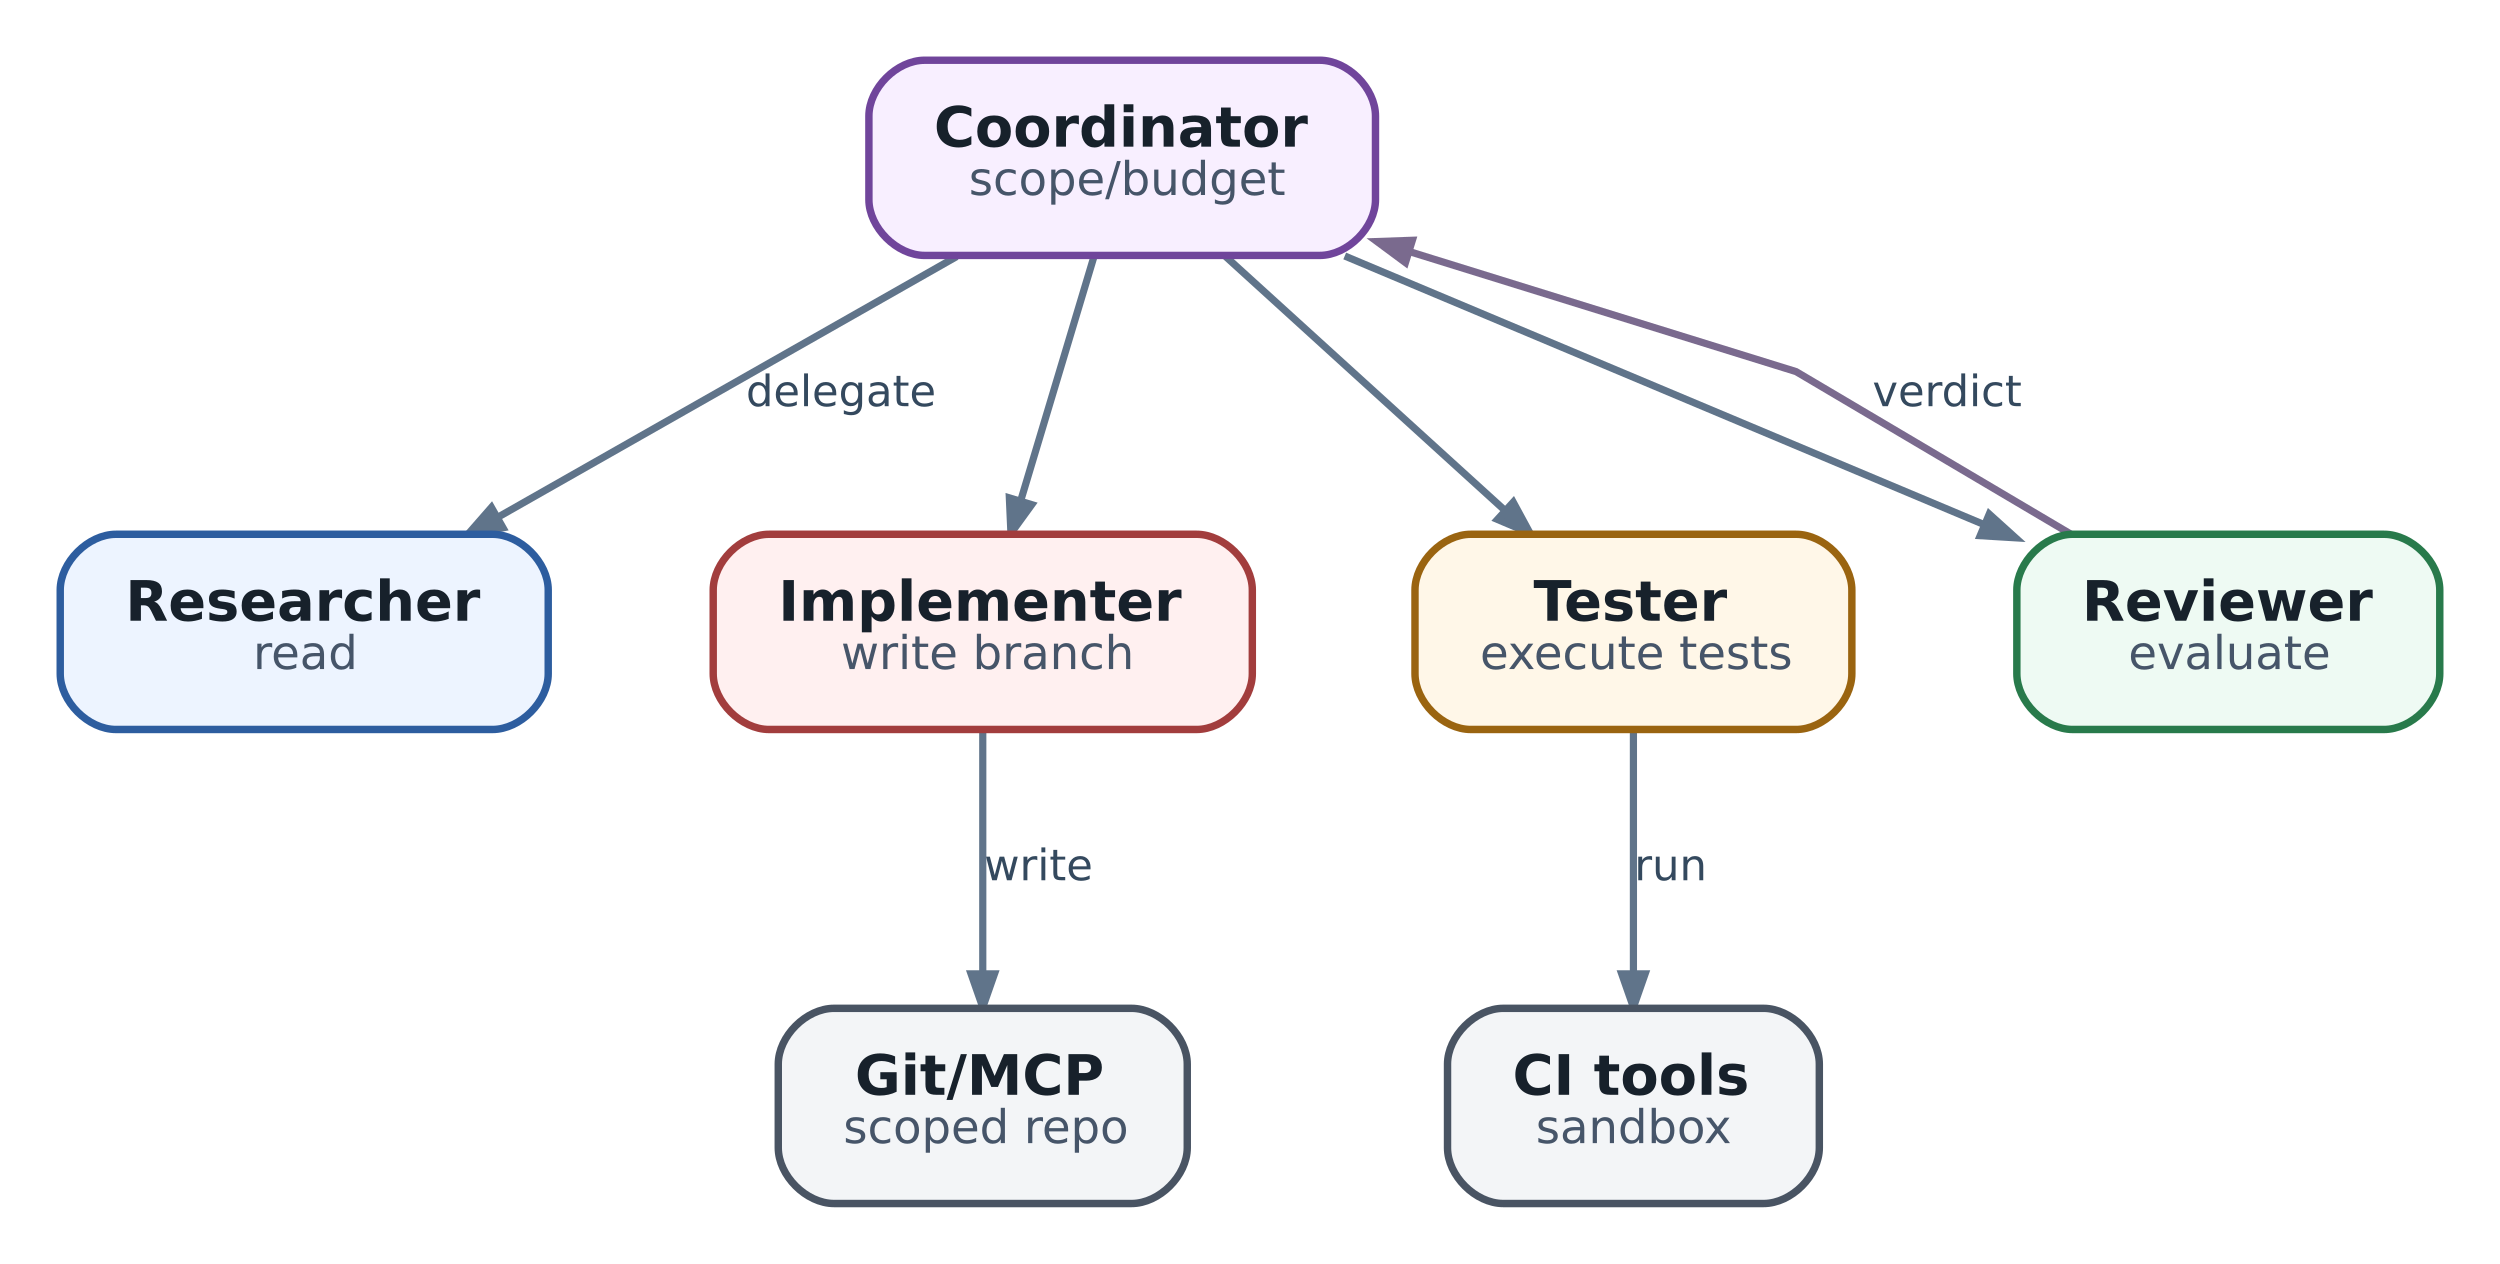
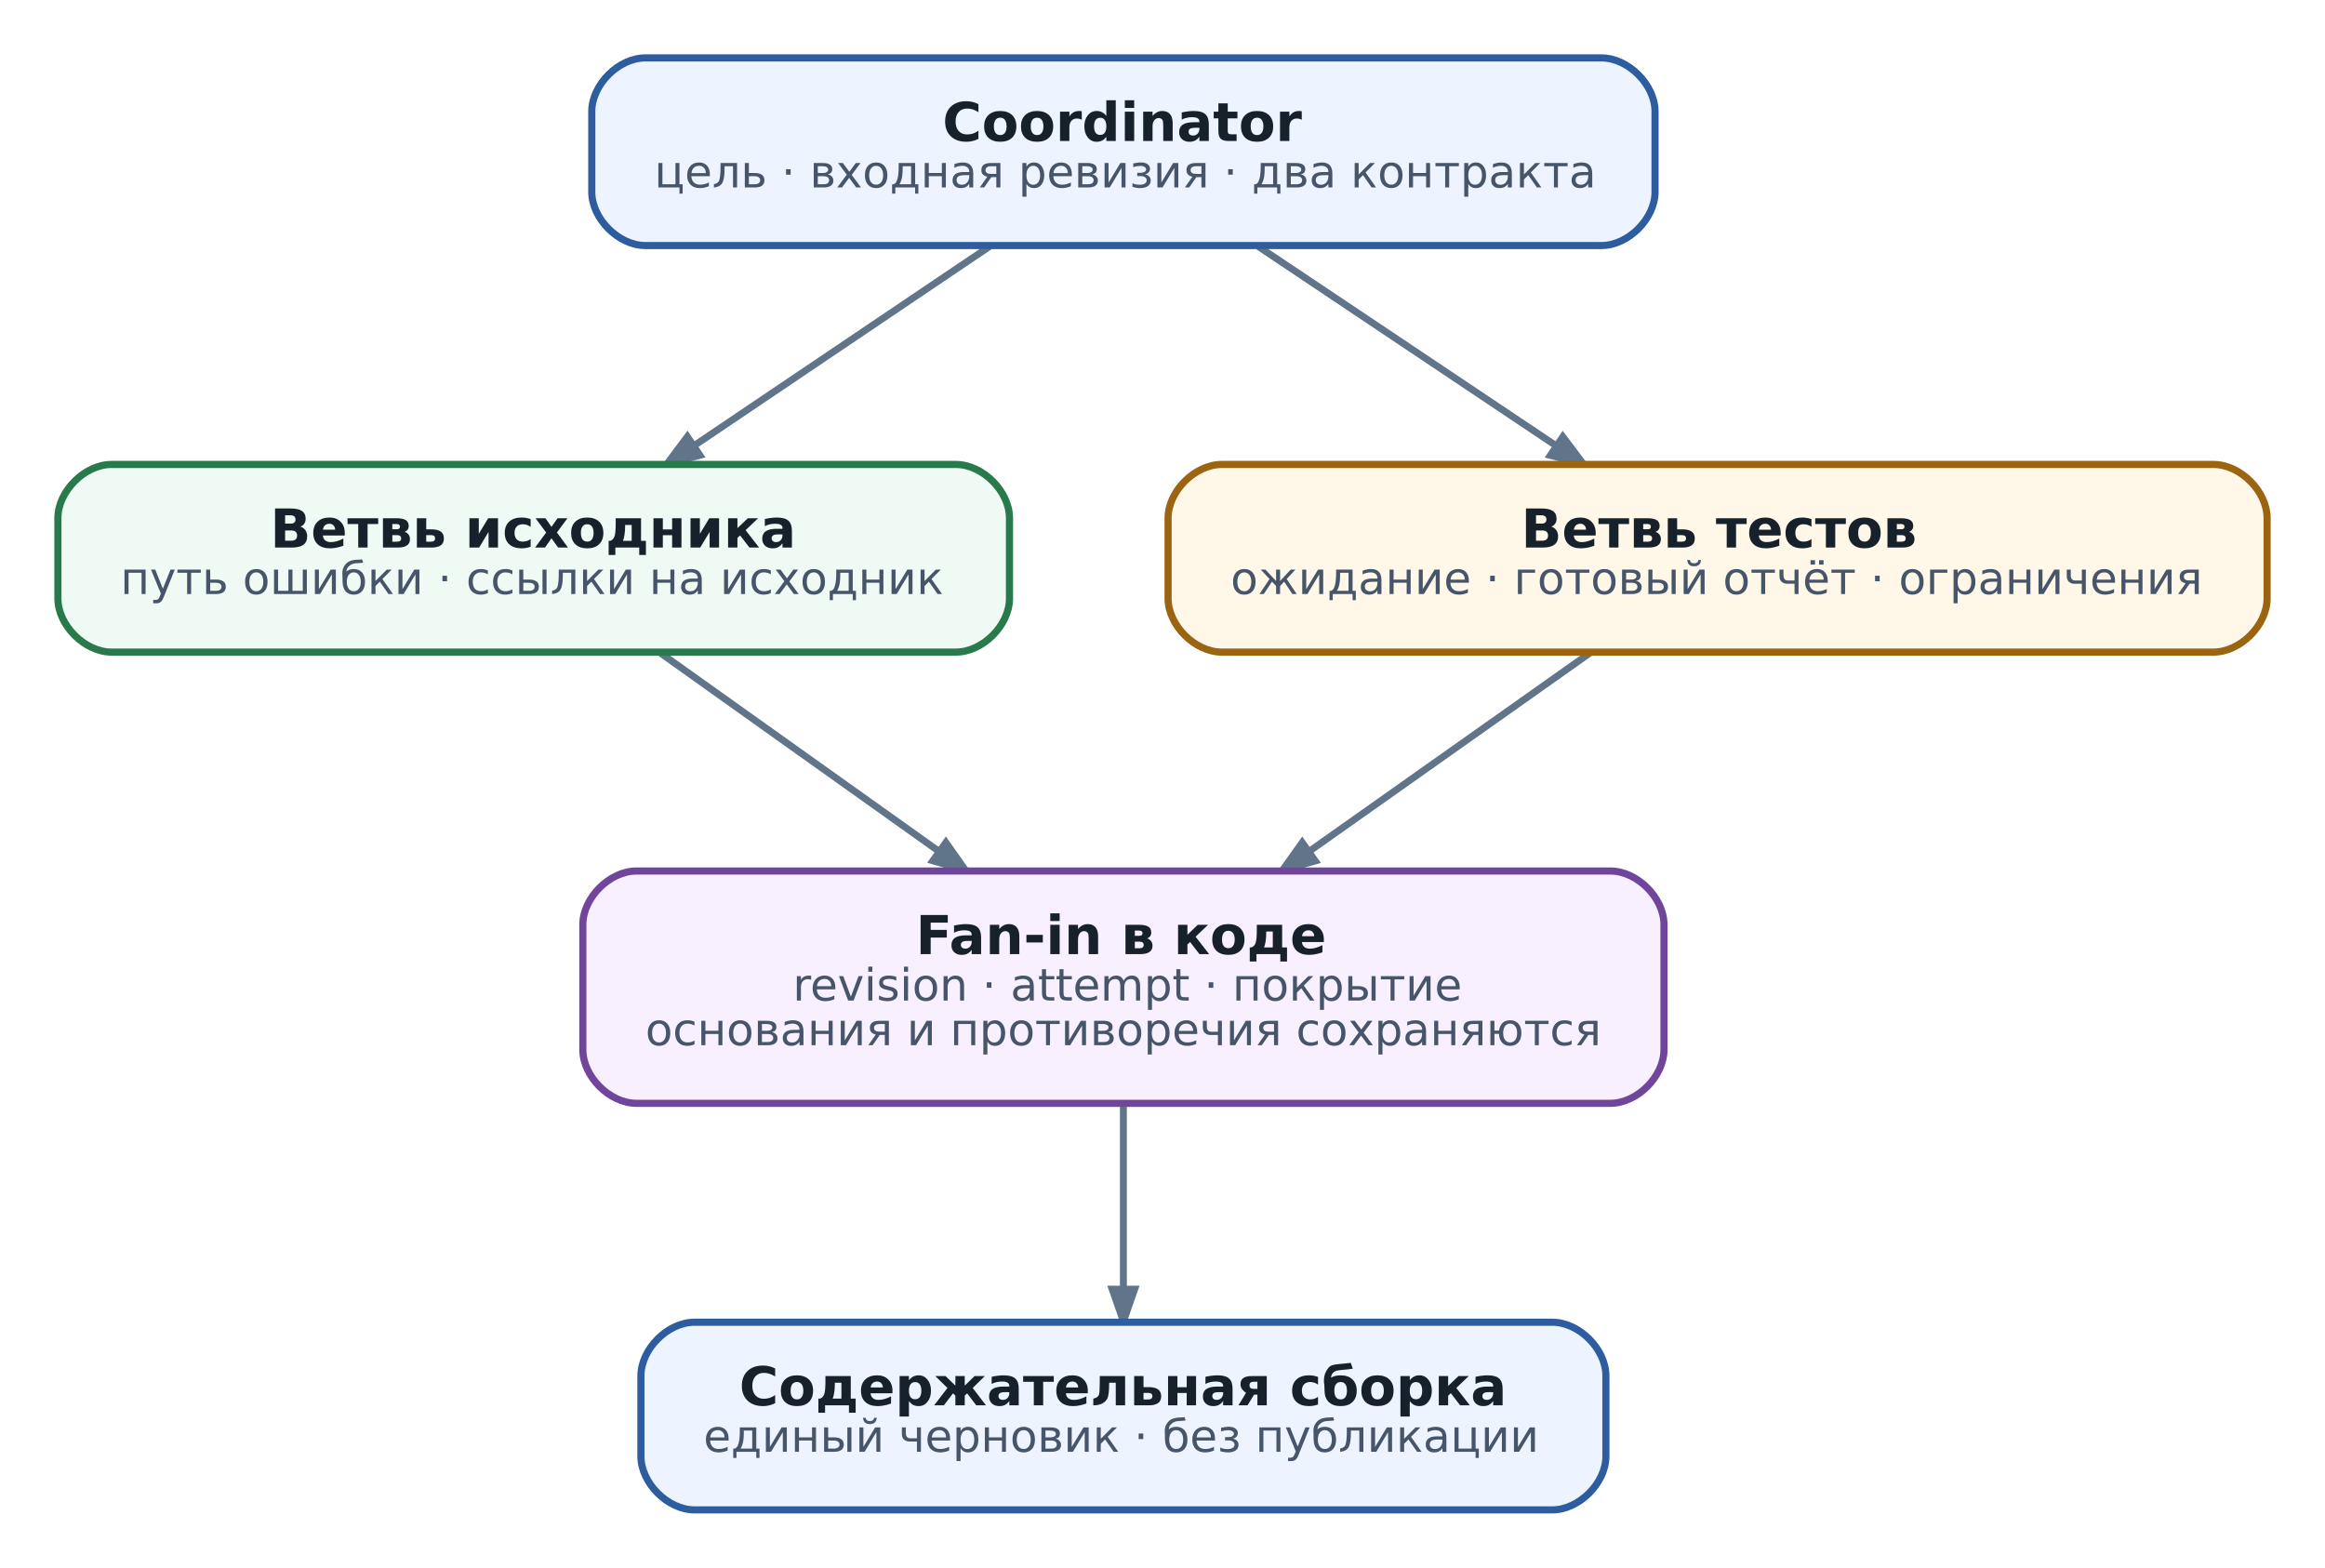
- <svg xmlns="http://www.w3.org/2000/svg" aria-label="Практика: software-engineering multi-agent workflow" class="diagram diagram-redrawn" height="271.92" role="img" viewBox="0 0 537.92 271.92" width="537.92">
-   <g class="graph" transform="scale(1 1) rotate(0) translate(12.96 258.96)">
+ <svg xmlns="http://www.w3.org/2000/svg" aria-label="Multi-agent workflow ревью: одна ревизия, две ветви и проверяемая сборка" class="diagram diagram-redrawn" height="350.92" role="img" viewBox="0 0 520.42 350.92" width="520.42">
+   <g class="graph" transform="scale(1 1) rotate(0) translate(12.96 337.96)">
    <g class="edge">
-       <path d="M192.88,-203.76C164.4,-187.58 124.41,-164.86 94.39,-147.8" fill="none" stroke="#60748a" stroke-width="1.55" />
-       <polygon fill="#60748a" points="95.27,-145.4 87.76,-144.04 92.78,-149.78 95.27,-145.4" stroke="#60748a" stroke-width="1.55" />
-       <text fill="#34495e" font-family="DejaVu Sans" font-size="9.30" text-anchor="middle" x="168" y="-171.56">delegate</text>
+       <path d="M208.55,-282.8C188.89,-269.55 163.07,-252.14 142.32,-238.15" fill="none" stroke="#60748a" stroke-width="1.55" />
+       <polygon fill="#60748a" points="143.71,-236.05 136.33,-234.12 140.9,-240.23 143.71,-236.05" stroke="#60748a" stroke-width="1.55" />
    </g>
    <g class="edge">
-       <path d="M222.43,-203.76C217.92,-188.72 211.71,-168.02 206.74,-151.48" fill="none" stroke="#60748a" stroke-width="1.55" />
-       <polygon fill="#60748a" points="209.04,-150.38 204.56,-144.21 204.22,-151.83 209.04,-150.38" stroke="#60748a" stroke-width="1.55" />
+       <path d="M268.68,-282.8C288.49,-269.55 314.5,-252.14 335.41,-238.15" fill="none" stroke="#60748a" stroke-width="1.55" />
+       <polygon fill="#60748a" points="336.86,-240.21 341.44,-234.12 334.05,-236.03 336.86,-240.21" stroke="#60748a" stroke-width="1.55" />
    </g>
    <g class="edge">
-       <path d="M250.76,-203.76C268.06,-188.04 292.14,-166.14 310.7,-149.27" fill="none" stroke="#60748a" stroke-width="1.55" />
-       <polygon fill="#60748a" points="312.64,-150.91 316.27,-144.21 309.25,-147.19 312.64,-150.91" stroke="#60748a" stroke-width="1.55" />
+       <path d="M134.82,-191.83C153.02,-178.87 176.97,-161.82 197.27,-147.36" fill="none" stroke="#60748a" stroke-width="1.55" />
+       <polygon fill="#60748a" points="198.76,-149.39 203.16,-143.16 195.84,-145.29 198.76,-149.39" stroke="#60748a" stroke-width="1.55" />
    </g>
    <g class="edge">
-       <path d="M276.38,-203.88C316.24,-187.14 372.92,-163.32 414.01,-146.06" fill="none" stroke="#60748a" stroke-width="1.55" />
-       <polygon fill="#60748a" points="415.06,-148.35 420.72,-143.24 413.11,-143.7 415.06,-148.35" stroke="#60748a" stroke-width="1.55" />
+       <path d="M342.97,-191.83C324.63,-178.87 300.49,-161.82 280.04,-147.36" fill="none" stroke="#60748a" stroke-width="1.55" />
+       <polygon fill="#60748a" points="281.44,-145.26 274.1,-143.16 278.53,-149.38 281.44,-145.26" stroke="#60748a" stroke-width="1.55" />
    </g>
    <g class="edge">
-       <path d="M198.5,-101.76C198.5,-86.72 198.5,-66.02 198.5,-49.48" fill="none" stroke="#60748a" stroke-width="1.55" />
-       <polygon fill="#60748a" points="201.02,-49.41 198.5,-42.21 195.98,-49.41 201.02,-49.41" stroke="#60748a" stroke-width="1.55" />
-       <text fill="#34495e" font-family="DejaVu Sans" font-size="9.30" text-anchor="middle" x="210.5" y="-69.56">write</text>
-     </g>
-     <g class="edge">
-       <path d="M338.5,-101.76C338.5,-86.72 338.5,-66.02 338.5,-49.48" fill="none" stroke="#60748a" stroke-width="1.55" />
-       <polygon fill="#60748a" points="341.02,-49.41 338.5,-42.21 335.98,-49.41 341.02,-49.41" stroke="#60748a" stroke-width="1.55" />
-       <text fill="#34495e" font-family="DejaVu Sans" font-size="9.30" text-anchor="middle" x="346.5" y="-69.56">run</text>
-     </g>
-     <g class="edge">
-       <path d="M432.66,-144.01C406.07,-159.74 373.5,-179 373.5,-179 373.5,-179 329.97,-192.51 290.61,-204.73" fill="none" stroke="#7a6a8e" stroke-width="1.55" />
-       <polygon fill="#7a6a8e" points="289.45,-202.45 283.32,-206.99 290.94,-207.26 289.45,-202.45" stroke="#7a6a8e" stroke-width="1.55" />
-       <text fill="#34495e" font-family="DejaVu Sans" font-size="9.30" text-anchor="middle" x="406" y="-171.56">verdict</text>
+       <path d="M238.5,-90.81C238.5,-78.08 238.5,-62.61 238.5,-49.56" fill="none" stroke="#60748a" stroke-width="1.55" />
+       <polygon fill="#60748a" points="241.02,-49.4 238.5,-42.2 235.98,-49.4 241.02,-49.4" stroke="#60748a" stroke-width="1.55" />
    </g>
    <g class="node">
-       <path d="M271,-246C271,-246 186,-246 186,-246 180,-246 174,-240 174,-234 174,-234 174,-216 174,-216 174,-210 180,-204 186,-204 186,-204 271,-204 271,-204 277,-204 283,-210 283,-216 283,-216 283,-234 283,-234 283,-240 277,-246 271,-246" fill="#f8efff" stroke="#70459b" stroke-width="1.6" />
-       <text fill="#17212b" font-family="DejaVu Sans" font-size="12.00" font-weight="bold" text-anchor="start" x="188" y="-227.4">Coordinator</text>
-       <text fill="#465569" font-family="DejaVu Sans" font-size="10.00" text-anchor="start" x="195.5" y="-217">scope/budget</text>
+       <path d="M345.5,-325C345.5,-325 131.5,-325 131.5,-325 125.5,-325 119.5,-319 119.5,-313 119.5,-313 119.5,-295 119.5,-295 119.5,-289 125.5,-283 131.5,-283 131.5,-283 345.5,-283 345.5,-283 351.5,-283 357.5,-289 357.5,-295 357.5,-295 357.5,-313 357.5,-313 357.5,-319 351.5,-325 345.5,-325" fill="#edf4ff" stroke="#2d5d9f" stroke-width="1.6" />
+       <text fill="#17212b" font-family="DejaVu Sans" font-size="12.00" font-weight="bold" text-anchor="start" x="198" y="-306.4">Coordinator</text>
+       <text fill="#465569" font-family="DejaVu Sans" font-size="10.00" text-anchor="start" x="133.5" y="-296">цель · входная ревизия · два контракта</text>
    </g>
    <g class="node">
-       <path d="M93,-144C93,-144 12,-144 12,-144 6,-144 0,-138 0,-132 0,-132 0,-114 0,-114 0,-108 6,-102 12,-102 12,-102 93,-102 93,-102 99,-102 105,-108 105,-114 105,-114 105,-132 105,-132 105,-138 99,-144 93,-144" fill="#edf4ff" stroke="#2d5d9f" stroke-width="1.6" />
-       <text fill="#17212b" font-family="DejaVu Sans" font-size="12.00" font-weight="bold" text-anchor="start" x="14" y="-125.4">Researcher</text>
-       <text fill="#465569" font-family="DejaVu Sans" font-size="10.00" text-anchor="start" x="41.5" y="-115">read</text>
+       <path d="M201,-234C201,-234 12,-234 12,-234 6,-234 0,-228 0,-222 0,-222 0,-204 0,-204 0,-198 6,-192 12,-192 12,-192 201,-192 201,-192 207,-192 213,-198 213,-204 213,-204 213,-222 213,-222 213,-228 207,-234 201,-234" fill="#eefaf3" stroke="#287a4b" stroke-width="1.6" />
+       <text fill="#17212b" font-family="DejaVu Sans" font-size="12.00" font-weight="bold" text-anchor="start" x="47.5" y="-215.4">Ветвь исходника</text>
+       <text fill="#465569" font-family="DejaVu Sans" font-size="10.00" text-anchor="start" x="14" y="-205">путь ошибки · ссылки на исходник</text>
    </g>
    <g class="node">
-       <path d="M244.5,-144C244.5,-144 152.5,-144 152.5,-144 146.5,-144 140.5,-138 140.5,-132 140.5,-132 140.5,-114 140.5,-114 140.5,-108 146.5,-102 152.5,-102 152.5,-102 244.5,-102 244.5,-102 250.5,-102 256.5,-108 256.5,-114 256.5,-114 256.5,-132 256.5,-132 256.5,-138 250.5,-144 244.5,-144" fill="#fff0f0" stroke="#a23d3d" stroke-width="1.6" />
-       <text fill="#17212b" font-family="DejaVu Sans" font-size="12.00" font-weight="bold" text-anchor="start" x="154.5" y="-125.4">Implementer</text>
-       <text fill="#465569" font-family="DejaVu Sans" font-size="10.00" text-anchor="start" x="168" y="-115">write branch</text>
+       <path d="M482.5,-234C482.5,-234 260.5,-234 260.5,-234 254.5,-234 248.5,-228 248.5,-222 248.5,-222 248.5,-204 248.5,-204 248.5,-198 254.5,-192 260.5,-192 260.5,-192 482.5,-192 482.5,-192 488.5,-192 494.5,-198 494.5,-204 494.5,-204 494.5,-222 494.5,-222 494.5,-228 488.5,-234 482.5,-234" fill="#fff7e8" stroke="#9a6410" stroke-width="1.6" />
+       <text fill="#17212b" font-family="DejaVu Sans" font-size="12.00" font-weight="bold" text-anchor="start" x="327.5" y="-215.4">Ветвь тестов</text>
+       <text fill="#465569" font-family="DejaVu Sans" font-size="10.00" text-anchor="start" x="262.5" y="-205">ожидание · готовый отчёт · ограничения</text>
    </g>
    <g class="node">
-       <path d="M373.5,-144C373.5,-144 303.5,-144 303.5,-144 297.5,-144 291.5,-138 291.5,-132 291.5,-132 291.5,-114 291.5,-114 291.5,-108 297.5,-102 303.5,-102 303.5,-102 373.5,-102 373.5,-102 379.5,-102 385.5,-108 385.5,-114 385.5,-114 385.5,-132 385.5,-132 385.5,-138 379.5,-144 373.5,-144" fill="#fff7e8" stroke="#9a6410" stroke-width="1.6" />
-       <text fill="#17212b" font-family="DejaVu Sans" font-size="12.00" font-weight="bold" text-anchor="start" x="317" y="-125.4">Tester</text>
-       <text fill="#465569" font-family="DejaVu Sans" font-size="10.00" text-anchor="start" x="305.5" y="-115">execute tests</text>
+       <path d="M347.5,-143C347.5,-143 129.5,-143 129.5,-143 123.5,-143 117.5,-137 117.5,-131 117.5,-131 117.5,-103 117.5,-103 117.5,-97 123.5,-91 129.5,-91 129.5,-91 347.5,-91 347.5,-91 353.5,-91 359.5,-97 359.5,-103 359.5,-103 359.5,-131 359.5,-131 359.5,-137 353.5,-143 347.5,-143" fill="#f8efff" stroke="#70459b" stroke-width="1.6" />
+       <text fill="#17212b" font-family="DejaVu Sans" font-size="12.00" font-weight="bold" text-anchor="start" x="192" y="-124.4">Fan-in в коде</text>
+       <text fill="#465569" font-family="DejaVu Sans" font-size="10.00" text-anchor="start" x="164.5" y="-114">revision · attempt · покрытие</text>
+       <text fill="#465569" font-family="DejaVu Sans" font-size="10.00" text-anchor="start" x="131.5" y="-104">основания и противоречия сохраняются</text>
    </g>
    <g class="node">
-       <path d="M500,-144C500,-144 433,-144 433,-144 427,-144 421,-138 421,-132 421,-132 421,-114 421,-114 421,-108 427,-102 433,-102 433,-102 500,-102 500,-102 506,-102 512,-108 512,-114 512,-114 512,-132 512,-132 512,-138 506,-144 500,-144" fill="#eefaf3" stroke="#287a4b" stroke-width="1.6" />
-       <text fill="#17212b" font-family="DejaVu Sans" font-size="12.00" font-weight="bold" text-anchor="start" x="435" y="-125.4">Reviewer</text>
-       <text fill="#465569" font-family="DejaVu Sans" font-size="10.00" text-anchor="start" x="445" y="-115">evaluate</text>
-     </g>
-     <g class="node">
-       <path d="M230.5,-42C230.5,-42 166.5,-42 166.5,-42 160.5,-42 154.5,-36 154.5,-30 154.5,-30 154.5,-12 154.5,-12 154.5,-6 160.5,0 166.5,0 166.5,0 230.5,0 230.5,0 236.5,0 242.5,-6 242.5,-12 242.5,-12 242.5,-30 242.5,-30 242.5,-36 236.5,-42 230.5,-42" fill="#f3f5f7" stroke="#495463" stroke-width="1.6" />
-       <text fill="#17212b" font-family="DejaVu Sans" font-size="12.00" font-weight="bold" text-anchor="start" x="171" y="-23.4">Git/MCP</text>
-       <text fill="#465569" font-family="DejaVu Sans" font-size="10.00" text-anchor="start" x="168.5" y="-13">scoped repo</text>
-     </g>
-     <g class="node">
-       <path d="M366.5,-42C366.5,-42 310.5,-42 310.5,-42 304.5,-42 298.5,-36 298.5,-30 298.5,-30 298.5,-12 298.5,-12 298.5,-6 304.5,0 310.5,0 310.5,0 366.5,0 366.5,0 372.5,0 378.5,-6 378.5,-12 378.5,-12 378.5,-30 378.5,-30 378.5,-36 372.5,-42 366.5,-42" fill="#f3f5f7" stroke="#495463" stroke-width="1.6" />
-       <text fill="#17212b" font-family="DejaVu Sans" font-size="12.00" font-weight="bold" text-anchor="start" x="312.5" y="-23.4">CI tools</text>
-       <text fill="#465569" font-family="DejaVu Sans" font-size="10.00" text-anchor="start" x="317.5" y="-13">sandbox</text>
+       <path d="M334.5,-42C334.5,-42 142.5,-42 142.5,-42 136.5,-42 130.5,-36 130.5,-30 130.5,-30 130.5,-12 130.5,-12 130.5,-6 136.5,0 142.5,0 142.5,0 334.5,0 334.5,0 340.5,0 346.5,-6 346.5,-12 346.5,-12 346.5,-30 346.5,-30 346.5,-36 340.5,-42 334.5,-42" fill="#edf4ff" stroke="#2d5d9f" stroke-width="1.6" />
+       <text fill="#17212b" font-family="DejaVu Sans" font-size="12.00" font-weight="bold" text-anchor="start" x="152.5" y="-23.4">Содержательная сборка</text>
+       <text fill="#465569" font-family="DejaVu Sans" font-size="10.00" text-anchor="start" x="144.5" y="-13">единый черновик · без публикации</text>
    </g>
  </g>
</svg>
